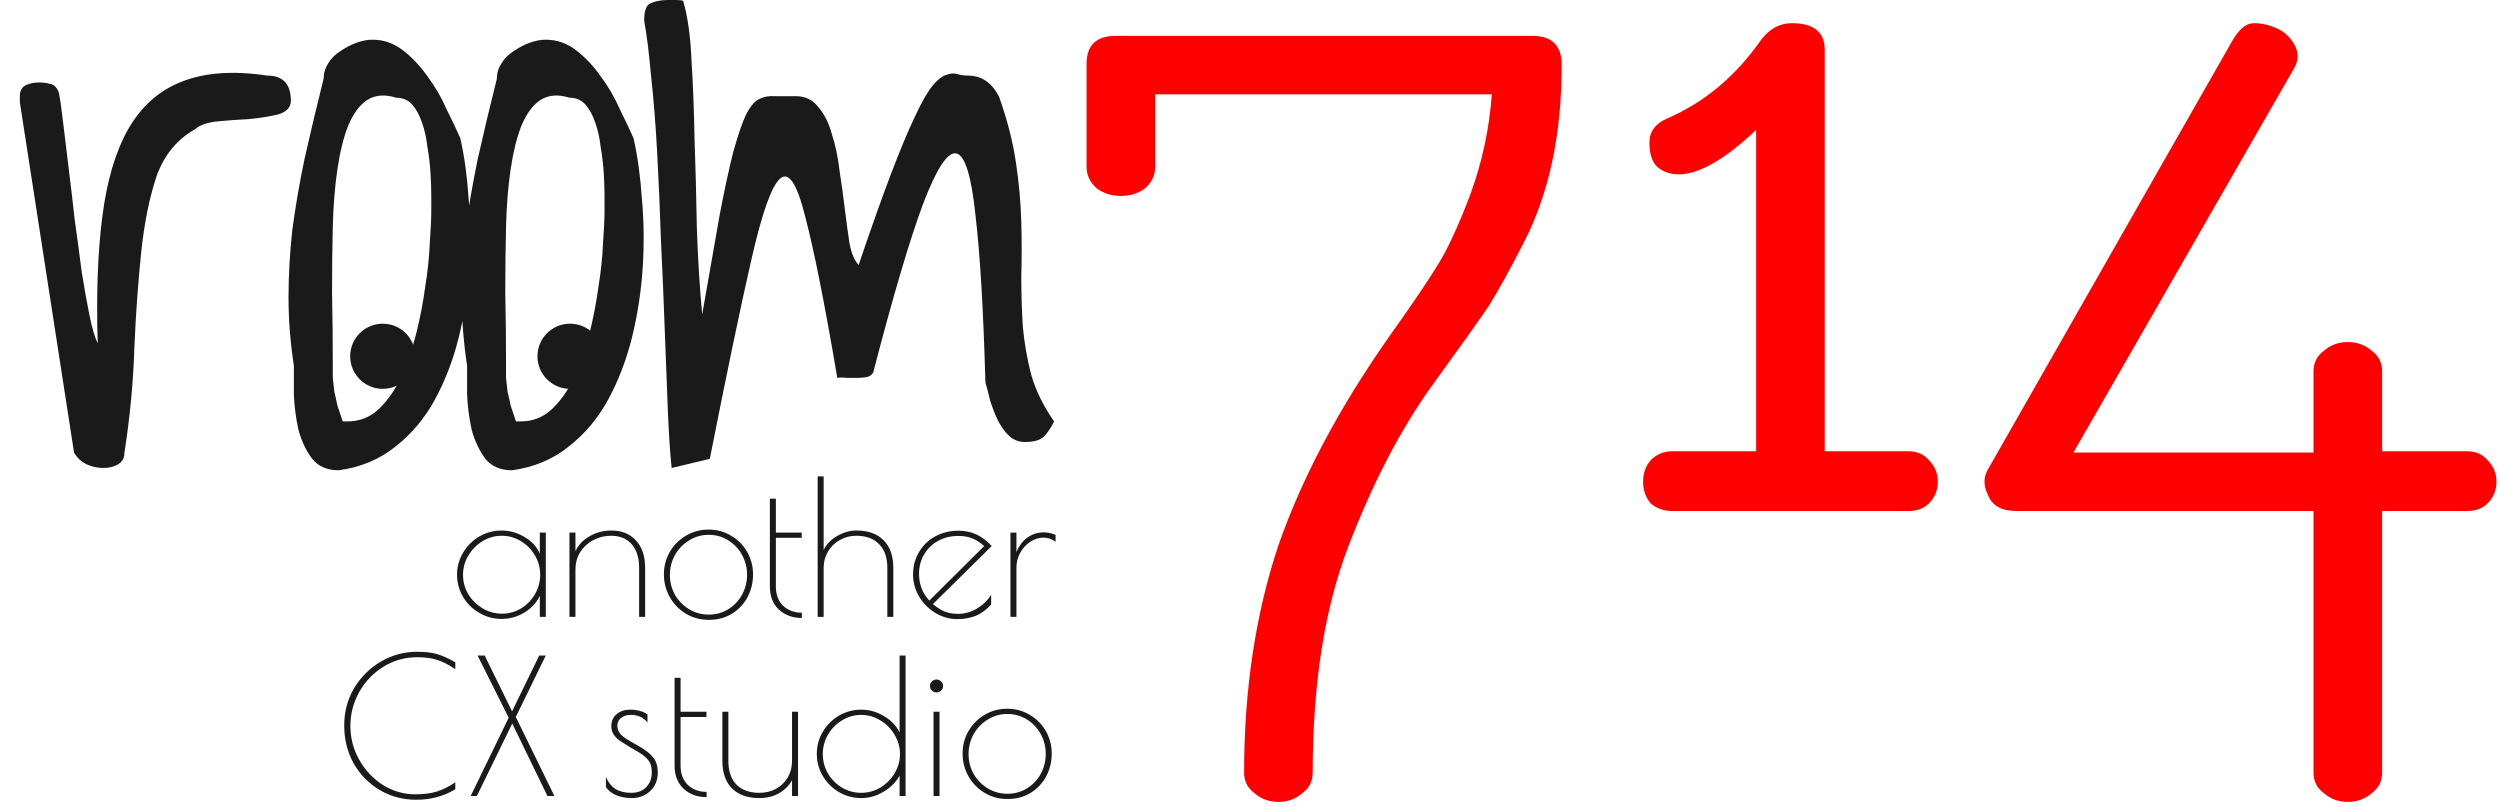
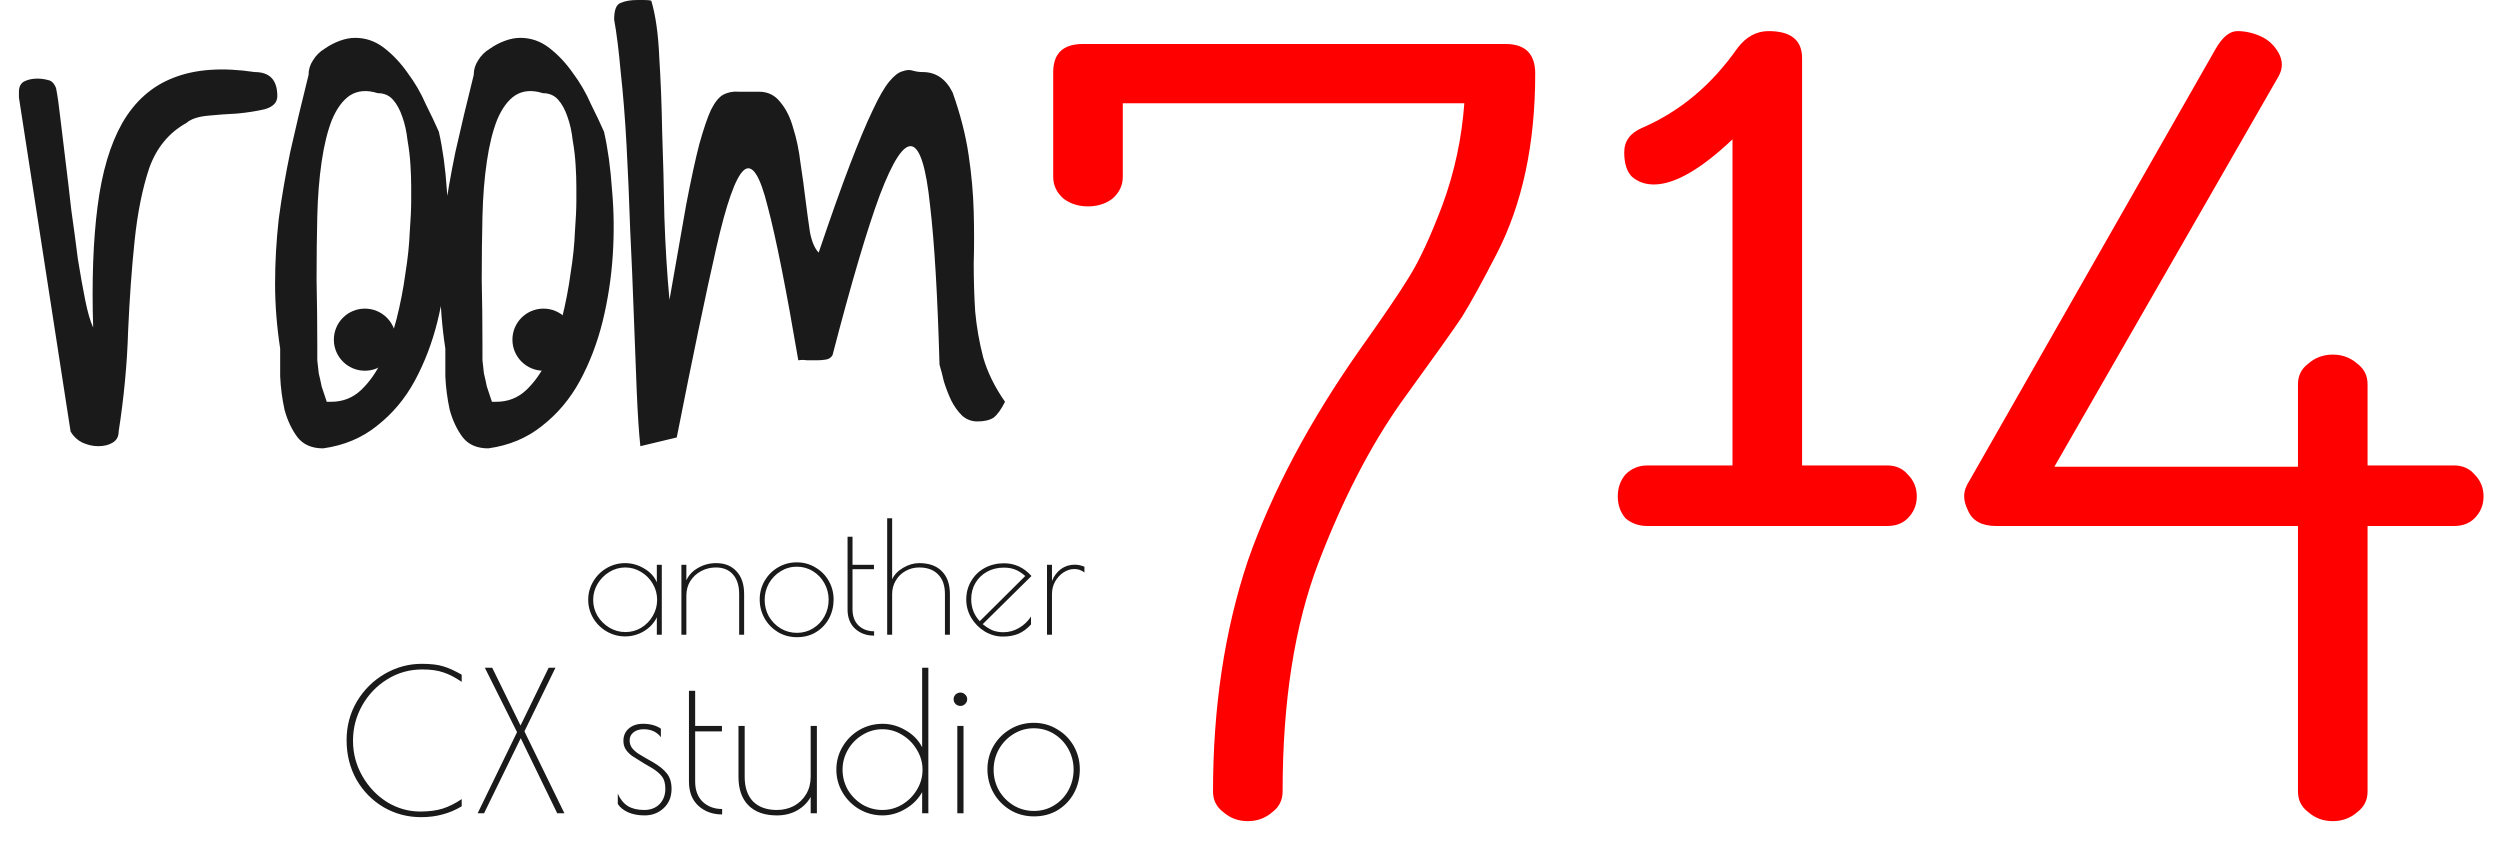
- <svg xmlns="http://www.w3.org/2000/svg" width="307" height="99" viewBox="0 0 307 99" fill="none">
+ <svg xmlns="http://www.w3.org/2000/svg" width="322" height="110" viewBox="0 0 322 110" fill="none">
  <path d="M2.438 12.562V11.812C2.438 11.188 2.656 10.75 3.094 10.5C3.594 10.25 4.156 10.125 4.781 10.125C5.281 10.125 5.75 10.188 6.188 10.312C6.625 10.375 6.969 10.719 7.219 11.344C7.406 12.281 7.594 13.594 7.781 15.281C7.969 16.906 8.188 18.719 8.438 20.719C8.688 22.719 8.938 24.844 9.188 27.094C9.5 29.281 9.781 31.375 10.031 33.375C10.344 35.312 10.656 37.062 10.969 38.625C11.281 40.188 11.625 41.375 12 42.188C11.812 36.188 12 31 12.562 26.625C13.125 22.188 14.188 18.594 15.75 15.844C17.375 13.031 19.562 11.094 22.312 10.031C25.125 8.906 28.625 8.656 32.812 9.281C34.75 9.281 35.719 10.312 35.719 12.375C35.719 13.188 35.188 13.75 34.125 14.062C33.062 14.312 31.875 14.5 30.562 14.625C29.25 14.688 27.969 14.781 26.719 14.906C25.469 15.031 24.562 15.344 24 15.844C21.75 17.094 20.156 19.031 19.219 21.656C18.344 24.281 17.719 27.375 17.344 30.938C16.969 34.5 16.688 38.406 16.5 42.656C16.375 46.844 15.969 51.156 15.281 55.594C15.281 56.219 15.031 56.688 14.531 57C14.031 57.312 13.406 57.469 12.656 57.469C11.969 57.469 11.281 57.312 10.594 57C9.969 56.688 9.469 56.219 9.094 55.594L2.438 12.562ZM36.086 44.906C35.649 42.031 35.43 39.25 35.43 36.562C35.43 33.812 35.586 31.031 35.899 28.219C36.274 25.406 36.774 22.5 37.399 19.5C38.086 16.438 38.867 13.156 39.742 9.656C39.742 8.969 39.93 8.344 40.305 7.781C40.68 7.156 41.18 6.656 41.805 6.281C42.43 5.844 43.086 5.5 43.774 5.25C44.461 5 45.117 4.875 45.742 4.875C47.117 4.875 48.367 5.312 49.492 6.188C50.617 7.062 51.617 8.125 52.492 9.375C53.43 10.625 54.211 11.969 54.836 13.406C55.524 14.781 56.086 15.969 56.524 16.969C57.024 19.156 57.367 21.656 57.555 24.469C57.805 27.219 57.836 30.031 57.649 32.906C57.461 35.781 57.024 38.625 56.336 41.438C55.649 44.188 54.68 46.719 53.43 49.031C52.18 51.344 50.555 53.281 48.555 54.844C46.617 56.406 44.305 57.375 41.617 57.75C40.18 57.75 39.086 57.281 38.336 56.344C37.586 55.344 37.024 54.156 36.649 52.781C36.336 51.344 36.149 49.906 36.086 48.469C36.086 47.031 36.086 45.844 36.086 44.906ZM40.867 44.625C40.867 45.25 40.867 45.844 40.867 46.406C40.93 46.969 40.992 47.531 41.055 48.094C41.18 48.594 41.305 49.156 41.43 49.781C41.617 50.344 41.836 51 42.086 51.75H42.649C44.149 51.75 45.43 51.25 46.492 50.25C47.555 49.25 48.461 47.969 49.211 46.406C49.961 44.781 50.586 43 51.086 41.062C51.586 39.062 51.961 37.125 52.211 35.25C52.524 33.312 52.711 31.531 52.774 29.906C52.899 28.219 52.961 26.875 52.961 25.875V24C52.961 23.188 52.93 22.281 52.867 21.281C52.805 20.219 52.68 19.156 52.492 18.094C52.367 16.969 52.149 15.969 51.836 15.094C51.524 14.156 51.117 13.406 50.617 12.844C50.117 12.281 49.461 12 48.649 12C47.274 11.562 46.086 11.656 45.086 12.281C44.149 12.906 43.367 13.969 42.742 15.469C42.18 16.906 41.742 18.688 41.43 20.812C41.117 22.938 40.93 25.281 40.867 27.844C40.805 30.406 40.774 33.125 40.774 36C40.836 38.875 40.867 41.75 40.867 44.625ZM57.36 44.906C56.922 42.031 56.704 39.25 56.704 36.562C56.704 33.812 56.86 31.031 57.172 28.219C57.547 25.406 58.047 22.5 58.672 19.5C59.36 16.438 60.141 13.156 61.016 9.656C61.016 8.969 61.204 8.344 61.579 7.781C61.954 7.156 62.454 6.656 63.079 6.281C63.704 5.844 64.36 5.5 65.047 5.25C65.735 5 66.391 4.875 67.016 4.875C68.391 4.875 69.641 5.312 70.766 6.188C71.891 7.062 72.891 8.125 73.766 9.375C74.704 10.625 75.485 11.969 76.11 13.406C76.797 14.781 77.36 15.969 77.797 16.969C78.297 19.156 78.641 21.656 78.829 24.469C79.079 27.219 79.11 30.031 78.922 32.906C78.735 35.781 78.297 38.625 77.61 41.438C76.922 44.188 75.954 46.719 74.704 49.031C73.454 51.344 71.829 53.281 69.829 54.844C67.891 56.406 65.579 57.375 62.891 57.75C61.454 57.75 60.36 57.281 59.61 56.344C58.86 55.344 58.297 54.156 57.922 52.781C57.61 51.344 57.422 49.906 57.36 48.469C57.36 47.031 57.36 45.844 57.36 44.906ZM62.141 44.625C62.141 45.25 62.141 45.844 62.141 46.406C62.204 46.969 62.266 47.531 62.329 48.094C62.454 48.594 62.579 49.156 62.704 49.781C62.891 50.344 63.11 51 63.36 51.75H63.922C65.422 51.75 66.704 51.25 67.766 50.25C68.829 49.25 69.735 47.969 70.485 46.406C71.235 44.781 71.86 43 72.36 41.062C72.86 39.062 73.235 37.125 73.485 35.25C73.797 33.312 73.985 31.531 74.047 29.906C74.172 28.219 74.235 26.875 74.235 25.875V24C74.235 23.188 74.204 22.281 74.141 21.281C74.079 20.219 73.954 19.156 73.766 18.094C73.641 16.969 73.422 15.969 73.11 15.094C72.797 14.156 72.391 13.406 71.891 12.844C71.391 12.281 70.735 12 69.922 12C68.547 11.562 67.36 11.656 66.36 12.281C65.422 12.906 64.641 13.969 64.016 15.469C63.454 16.906 63.016 18.688 62.704 20.812C62.391 22.938 62.204 25.281 62.141 27.844C62.079 30.406 62.047 33.125 62.047 36C62.11 38.875 62.141 41.75 62.141 44.625ZM82.478 57.469C82.29 55.719 82.134 53.344 82.009 50.344C81.884 47.344 81.759 44.094 81.634 40.594C81.509 37.031 81.353 33.344 81.165 29.531C81.04 25.719 80.884 22.094 80.696 18.656C80.509 15.219 80.259 12.094 79.946 9.281C79.696 6.469 79.415 4.219 79.103 2.531C79.103 1.281 79.384 0.562 79.946 0.375C80.509 0.125 81.228 0 82.103 0C82.228 0 82.509 0 82.946 0C83.384 0 83.696 0.031 83.884 0.094C84.446 1.969 84.79 4.406 84.915 7.406C85.103 10.344 85.228 13.562 85.29 17.062C85.415 20.562 85.509 24.188 85.571 27.938C85.696 31.688 85.915 35.25 86.228 38.625C87.103 33.688 87.821 29.594 88.384 26.344C89.009 23.094 89.571 20.5 90.071 18.562C90.634 16.562 91.134 15.094 91.571 14.156C92.071 13.156 92.603 12.5 93.165 12.188C93.79 11.875 94.446 11.75 95.134 11.812C95.884 11.812 96.759 11.812 97.759 11.812C98.884 11.812 99.79 12.25 100.478 13.125C101.228 14 101.79 15.125 102.165 16.5C102.603 17.875 102.915 19.375 103.103 21C103.353 22.625 103.571 24.219 103.759 25.781C103.946 27.281 104.134 28.656 104.321 29.906C104.571 31.156 104.946 32.031 105.446 32.531C107.009 27.906 108.353 24.125 109.478 21.188C110.603 18.25 111.571 15.938 112.384 14.25C113.196 12.5 113.915 11.25 114.54 10.5C115.165 9.75 115.728 9.312 116.228 9.188C116.728 9 117.165 8.969 117.54 9.094C117.978 9.219 118.415 9.281 118.853 9.281C120.54 9.281 121.821 10.156 122.696 11.906C123.696 14.719 124.384 17.406 124.759 19.969C125.134 22.469 125.353 24.906 125.415 27.281C125.478 29.594 125.478 31.812 125.415 33.938C125.415 36.062 125.478 38.125 125.603 40.125C125.79 42.125 126.134 44.094 126.634 46.031C127.196 47.969 128.134 49.875 129.446 51.75C128.946 52.75 128.446 53.438 127.946 53.812C127.446 54.125 126.759 54.281 125.884 54.281C125.134 54.281 124.478 54.031 123.915 53.531C123.353 52.969 122.884 52.312 122.509 51.562C122.134 50.75 121.821 49.938 121.571 49.125C121.384 48.312 121.196 47.594 121.009 46.969C120.759 38.031 120.353 31.188 119.79 26.438C119.29 21.625 118.509 19.094 117.446 18.844C116.384 18.594 115.009 20.688 113.321 25.125C111.696 29.5 109.665 36.375 107.228 45.75C107.04 46.062 106.759 46.25 106.384 46.312C106.009 46.375 105.603 46.406 105.165 46.406C104.79 46.406 104.384 46.406 103.946 46.406C103.571 46.344 103.196 46.344 102.821 46.406C101.259 37.219 99.946 30.625 98.884 26.625C97.884 22.562 96.853 21 95.79 21.938C94.728 22.875 93.54 26.25 92.228 32.062C90.915 37.812 89.228 45.906 87.165 56.344L82.478 57.469Z" fill="#1A1A1A" />
-   <path d="M61.597 76.003C60.616 76.003 59.704 75.758 58.861 75.267C58.017 74.776 57.35 74.117 56.859 73.289C56.369 72.446 56.123 71.541 56.123 70.575C56.123 69.609 56.369 68.712 56.859 67.884C57.35 67.041 58.017 66.374 58.861 65.883C59.704 65.392 60.616 65.147 61.597 65.147C62.594 65.147 63.537 65.415 64.427 65.952C65.316 66.473 65.937 67.156 66.29 67.999V65.4H67.025V75.75H66.29V73.174C65.876 74.033 65.231 74.723 64.358 75.244C63.499 75.75 62.579 76.003 61.597 76.003ZM61.644 75.359C62.487 75.359 63.269 75.144 63.989 74.715C64.71 74.27 65.278 73.688 65.692 72.967C66.121 72.231 66.335 71.434 66.335 70.575C66.335 69.732 66.121 68.942 65.692 68.206C65.262 67.47 64.687 66.887 63.967 66.458C63.246 66.013 62.464 65.791 61.62 65.791C60.777 65.791 59.987 66.013 59.252 66.458C58.531 66.903 57.948 67.493 57.504 68.229C57.074 68.965 56.859 69.755 56.859 70.598C56.859 71.441 57.074 72.231 57.504 72.967C57.948 73.688 58.538 74.27 59.275 74.715C60.011 75.144 60.8 75.359 61.644 75.359ZM69.928 65.4H70.665V67.7C71.002 66.933 71.577 66.32 72.389 65.86C73.202 65.385 74.099 65.147 75.081 65.147C76.353 65.147 77.358 65.553 78.094 66.366C78.845 67.163 79.221 68.283 79.221 69.724V75.75H78.484V69.724C78.484 68.482 78.178 67.516 77.564 66.826C76.966 66.136 76.123 65.791 75.034 65.791C74.237 65.791 73.501 65.975 72.826 66.343C72.167 66.696 71.638 67.186 71.24 67.815C70.856 68.444 70.665 69.157 70.665 69.954V75.75H69.928V65.4ZM87.047 76.118C86.004 76.118 85.061 75.865 84.218 75.359C83.374 74.838 82.715 74.155 82.24 73.312C81.764 72.453 81.527 71.526 81.527 70.529C81.527 69.548 81.764 68.635 82.24 67.792C82.73 66.949 83.39 66.282 84.218 65.791C85.061 65.285 85.996 65.032 87.024 65.032C88.036 65.032 88.956 65.285 89.784 65.791C90.627 66.282 91.286 66.949 91.762 67.792C92.237 68.635 92.475 69.548 92.475 70.529C92.475 71.556 92.245 72.499 91.785 73.358C91.325 74.201 90.681 74.876 89.853 75.382C89.04 75.873 88.105 76.118 87.047 76.118ZM87.047 75.474C87.921 75.474 88.718 75.252 89.439 74.807C90.159 74.362 90.719 73.772 91.118 73.036C91.532 72.285 91.739 71.464 91.739 70.575C91.739 69.701 91.532 68.888 91.118 68.137C90.704 67.386 90.136 66.788 89.416 66.343C88.695 65.898 87.898 65.676 87.024 65.676C86.15 65.676 85.345 65.906 84.609 66.366C83.888 66.811 83.313 67.409 82.884 68.16C82.47 68.911 82.263 69.724 82.263 70.598C82.263 71.472 82.47 72.285 82.884 73.036C83.313 73.772 83.888 74.362 84.609 74.807C85.345 75.252 86.157 75.474 87.047 75.474ZM98.473 75.888C97.339 75.888 96.396 75.543 95.644 74.853C94.908 74.163 94.54 73.212 94.54 72.001V61.237H95.276V65.4H98.45V66.044H95.276V72.001C95.276 73.013 95.575 73.81 96.173 74.393C96.787 74.96 97.553 75.244 98.473 75.244V75.888ZM100.408 58.5H101.144V67.539C101.466 66.849 102.01 66.282 102.777 65.837C103.559 65.377 104.349 65.147 105.146 65.147C106.603 65.147 107.722 65.546 108.504 66.343C109.301 67.14 109.7 68.267 109.7 69.724V75.75H108.964V69.724C108.964 68.467 108.627 67.501 107.952 66.826C107.293 66.136 106.357 65.791 105.146 65.791C104.41 65.791 103.735 65.967 103.122 66.32C102.509 66.657 102.026 67.133 101.673 67.746C101.32 68.344 101.144 69.003 101.144 69.724V75.75H100.408V58.5ZM117.641 75.382C118.439 75.382 119.198 75.175 119.918 74.761C120.639 74.347 121.237 73.78 121.712 73.059V74.232C121.145 74.861 120.524 75.321 119.849 75.612C119.175 75.888 118.408 76.026 117.549 76.026C116.599 76.026 115.702 75.773 114.858 75.267C114.03 74.761 113.363 74.086 112.857 73.243C112.367 72.4 112.121 71.503 112.121 70.552C112.121 69.525 112.367 68.605 112.857 67.792C113.348 66.964 114.015 66.32 114.858 65.86C115.717 65.4 116.668 65.17 117.71 65.17C119.305 65.17 120.662 65.799 121.781 67.056L114.559 74.186C115.065 74.6 115.556 74.907 116.031 75.106C116.507 75.29 117.043 75.382 117.641 75.382ZM112.857 70.483C112.857 71.756 113.279 72.844 114.122 73.749L120.861 67.056C120.355 66.611 119.865 66.297 119.389 66.113C118.914 65.914 118.347 65.814 117.687 65.814C116.752 65.814 115.916 66.021 115.18 66.435C114.46 66.834 113.892 67.386 113.478 68.091C113.064 68.796 112.857 69.594 112.857 70.483ZM124.082 65.4H124.818V67.792C125.124 67.041 125.569 66.45 126.152 66.021C126.75 65.592 127.424 65.377 128.176 65.377C128.651 65.377 129.134 65.477 129.625 65.676V66.527C129.18 66.19 128.682 66.021 128.13 66.021C127.578 66.021 127.041 66.19 126.52 66.527C126.014 66.864 125.6 67.317 125.278 67.884C124.971 68.451 124.818 69.057 124.818 69.701V75.75H124.082V65.4ZM51.102 98.21C49.492 98.21 48.013 97.819 46.663 97.037C45.314 96.24 44.241 95.151 43.444 93.771C42.661 92.376 42.27 90.812 42.27 89.079C42.27 87.408 42.677 85.882 43.489 84.502C44.318 83.122 45.414 82.033 46.779 81.236C48.158 80.439 49.623 80.04 51.172 80.04C52.245 80.04 53.096 80.14 53.724 80.339C54.353 80.523 55.081 80.853 55.91 81.328V82.179C55.127 81.642 54.399 81.267 53.724 81.052C53.065 80.822 52.237 80.707 51.24 80.707C49.722 80.707 48.335 81.098 47.078 81.88C45.836 82.647 44.846 83.682 44.111 84.985C43.39 86.273 43.029 87.661 43.029 89.148C43.029 90.651 43.398 92.046 44.133 93.334C44.87 94.622 45.843 95.649 47.054 96.416C48.281 97.167 49.6 97.543 51.011 97.543C52.023 97.543 52.904 97.428 53.656 97.198C54.407 96.953 55.158 96.577 55.91 96.071V96.922C55.173 97.367 54.414 97.689 53.633 97.888C52.866 98.103 52.023 98.21 51.102 98.21ZM67.228 97.75L62.904 88.849L58.557 97.75H57.798L62.467 88.136L58.649 80.5H59.523L62.881 87.354L66.216 80.5H67.021L63.341 88.044L68.079 97.75H67.228ZM77.579 98.003C76.843 98.003 76.191 97.88 75.624 97.635C75.057 97.374 74.65 97.045 74.405 96.646V95.427C74.696 96.086 75.095 96.577 75.601 96.899C76.107 97.206 76.751 97.359 77.533 97.359C78.284 97.359 78.89 97.129 79.35 96.669C79.81 96.194 80.04 95.588 80.04 94.852C80.04 94.223 79.91 93.74 79.649 93.403C79.388 93.05 78.967 92.698 78.384 92.345L77.51 91.839C76.881 91.456 76.406 91.157 76.084 90.942C75.777 90.712 75.532 90.459 75.348 90.183C75.164 89.892 75.072 89.554 75.072 89.171C75.072 88.558 75.287 88.067 75.716 87.699C76.145 87.331 76.705 87.147 77.395 87.147C78.238 87.147 78.944 87.339 79.511 87.722V88.734C79.036 88.105 78.353 87.791 77.464 87.791C76.973 87.791 76.575 87.914 76.268 88.159C75.961 88.404 75.808 88.719 75.808 89.102C75.808 89.439 75.9 89.738 76.084 89.999C76.268 90.244 76.521 90.474 76.843 90.689C77.18 90.904 77.732 91.226 78.499 91.655C79.281 92.1 79.856 92.56 80.224 93.035C80.592 93.495 80.776 94.101 80.776 94.852C80.776 95.803 80.462 96.569 79.833 97.152C79.22 97.719 78.468 98.003 77.579 98.003ZM86.771 97.888C85.636 97.888 84.694 97.543 83.942 96.853C83.206 96.163 82.838 95.212 82.838 94.001V83.237H83.574V87.4H86.748V88.044H83.574V94.001C83.574 95.013 83.873 95.81 84.471 96.393C85.085 96.96 85.851 97.244 86.771 97.244V97.888ZM93.26 98.003C91.803 98.003 90.676 97.604 89.879 96.807C89.097 96.01 88.706 94.883 88.706 93.426V87.4H89.442V93.426C89.442 94.683 89.772 95.657 90.431 96.347C91.106 97.022 92.049 97.359 93.26 97.359C93.996 97.359 94.671 97.198 95.284 96.876C95.897 96.539 96.38 96.071 96.733 95.473C97.085 94.875 97.262 94.193 97.262 93.426V87.4H97.998V97.75H97.262V95.818C96.909 96.462 96.38 96.991 95.675 97.405C94.969 97.804 94.165 98.003 93.26 98.003ZM105.778 98.003C104.781 98.003 103.861 97.758 103.018 97.267C102.19 96.776 101.531 96.117 101.04 95.289C100.549 94.461 100.304 93.556 100.304 92.575C100.304 91.594 100.549 90.689 101.04 89.861C101.531 89.033 102.19 88.374 103.018 87.883C103.861 87.392 104.781 87.147 105.778 87.147C106.744 87.147 107.664 87.408 108.538 87.929C109.412 88.435 110.056 89.102 110.47 89.93V80.5H111.206V97.75H110.47V95.243C110.01 96.071 109.343 96.738 108.469 97.244C107.61 97.75 106.713 98.003 105.778 98.003ZM105.755 97.359C106.598 97.359 107.38 97.144 108.101 96.715C108.837 96.27 109.42 95.688 109.849 94.967C110.294 94.231 110.516 93.441 110.516 92.598C110.516 91.755 110.294 90.965 109.849 90.229C109.42 89.493 108.837 88.903 108.101 88.458C107.38 88.013 106.598 87.791 105.755 87.791C104.912 87.791 104.13 88.013 103.409 88.458C102.688 88.887 102.113 89.47 101.684 90.206C101.255 90.942 101.04 91.732 101.04 92.575C101.04 93.434 101.247 94.231 101.661 94.967C102.09 95.688 102.665 96.27 103.386 96.715C104.122 97.144 104.912 97.359 105.755 97.359ZM115.006 85.031C114.791 85.031 114.6 84.954 114.431 84.801C114.278 84.648 114.201 84.456 114.201 84.226C114.201 84.011 114.278 83.827 114.431 83.674C114.6 83.521 114.791 83.444 115.006 83.444C115.221 83.444 115.405 83.521 115.558 83.674C115.727 83.827 115.811 84.011 115.811 84.226C115.811 84.456 115.727 84.648 115.558 84.801C115.405 84.954 115.221 85.031 115.006 85.031ZM114.638 87.4H115.374V97.75H114.638V87.4ZM123.725 98.118C122.683 98.118 121.74 97.865 120.896 97.359C120.053 96.838 119.394 96.155 118.918 95.312C118.443 94.453 118.205 93.526 118.205 92.529C118.205 91.548 118.443 90.635 118.918 89.792C119.409 88.949 120.068 88.282 120.896 87.791C121.74 87.285 122.675 87.032 123.702 87.032C124.714 87.032 125.634 87.285 126.462 87.791C127.306 88.282 127.965 88.949 128.44 89.792C128.916 90.635 129.153 91.548 129.153 92.529C129.153 93.556 128.923 94.499 128.463 95.358C128.003 96.201 127.359 96.876 126.531 97.382C125.719 97.873 124.783 98.118 123.725 98.118ZM123.725 97.474C124.599 97.474 125.397 97.252 126.117 96.807C126.838 96.362 127.398 95.772 127.796 95.036C128.21 94.285 128.417 93.464 128.417 92.575C128.417 91.701 128.21 90.888 127.796 90.137C127.382 89.386 126.815 88.788 126.094 88.343C125.374 87.898 124.576 87.676 123.702 87.676C122.828 87.676 122.023 87.906 121.287 88.366C120.567 88.811 119.992 89.409 119.562 90.16C119.148 90.911 118.941 91.724 118.941 92.598C118.941 93.472 119.148 94.285 119.562 95.036C119.992 95.772 120.567 96.362 121.287 96.807C122.023 97.252 122.836 97.474 123.725 97.474Z" fill="#1A1A1A" />
+   <path d="M80.519 81.97C79.666 81.97 78.873 81.757 78.139 81.33C77.406 80.903 76.826 80.33 76.4 79.61C75.973 78.877 75.76 78.09 75.76 77.25C75.76 76.41 75.973 75.63 76.4 74.91C76.826 74.177 77.406 73.597 78.139 73.17C78.873 72.743 79.666 72.53 80.519 72.53C81.386 72.53 82.206 72.763 82.98 73.23C83.753 73.683 84.293 74.277 84.6 75.01V72.75H85.24V81.75H84.6V79.51C84.24 80.257 83.68 80.857 82.919 81.31C82.173 81.75 81.373 81.97 80.519 81.97ZM80.559 81.41C81.293 81.41 81.973 81.223 82.6 80.85C83.226 80.463 83.719 79.957 84.079 79.33C84.453 78.69 84.639 77.997 84.639 77.25C84.639 76.517 84.453 75.83 84.079 75.19C83.706 74.55 83.206 74.043 82.579 73.67C81.953 73.283 81.273 73.09 80.54 73.09C79.806 73.09 79.12 73.283 78.48 73.67C77.853 74.057 77.346 74.57 76.96 75.21C76.586 75.85 76.4 76.537 76.4 77.27C76.4 78.003 76.586 78.69 76.96 79.33C77.346 79.957 77.859 80.463 78.499 80.85C79.139 81.223 79.826 81.41 80.559 81.41ZM87.764 72.75H88.404V74.75C88.697 74.083 89.197 73.55 89.904 73.15C90.611 72.737 91.391 72.53 92.244 72.53C93.351 72.53 94.224 72.883 94.864 73.59C95.517 74.283 95.844 75.257 95.844 76.51V81.75H95.204V76.51C95.204 75.43 94.937 74.59 94.404 73.99C93.884 73.39 93.151 73.09 92.204 73.09C91.511 73.09 90.871 73.25 90.284 73.57C89.711 73.877 89.251 74.303 88.904 74.85C88.571 75.397 88.404 76.017 88.404 76.71V81.75H87.764V72.75ZM102.649 82.07C101.743 82.07 100.923 81.85 100.189 81.41C99.456 80.957 98.883 80.363 98.469 79.63C98.056 78.883 97.849 78.077 97.849 77.21C97.849 76.357 98.056 75.563 98.469 74.83C98.896 74.097 99.469 73.517 100.189 73.09C100.923 72.65 101.736 72.43 102.629 72.43C103.509 72.43 104.309 72.65 105.029 73.09C105.763 73.517 106.336 74.097 106.749 74.83C107.163 75.563 107.369 76.357 107.369 77.21C107.369 78.103 107.169 78.923 106.769 79.67C106.369 80.403 105.809 80.99 105.089 81.43C104.383 81.857 103.569 82.07 102.649 82.07ZM102.649 81.51C103.409 81.51 104.103 81.317 104.729 80.93C105.356 80.543 105.843 80.03 106.189 79.39C106.549 78.737 106.729 78.023 106.729 77.25C106.729 76.49 106.549 75.783 106.189 75.13C105.829 74.477 105.336 73.957 104.709 73.57C104.083 73.183 103.389 72.99 102.629 72.99C101.869 72.99 101.169 73.19 100.529 73.59C99.903 73.977 99.403 74.497 99.029 75.15C98.669 75.803 98.489 76.51 98.489 77.27C98.489 78.03 98.669 78.737 99.029 79.39C99.403 80.03 99.903 80.543 100.529 80.93C101.169 81.317 101.876 81.51 102.649 81.51ZM112.585 81.87C111.599 81.87 110.779 81.57 110.125 80.97C109.485 80.37 109.165 79.543 109.165 78.49V69.13H109.805V72.75H112.565V73.31H109.805V78.49C109.805 79.37 110.065 80.063 110.585 80.57C111.119 81.063 111.785 81.31 112.585 81.31V81.87ZM114.268 66.75H114.908V74.61C115.188 74.01 115.661 73.517 116.328 73.13C117.008 72.73 117.694 72.53 118.388 72.53C119.654 72.53 120.628 72.877 121.308 73.57C122.001 74.263 122.348 75.243 122.348 76.51V81.75H121.708V76.51C121.708 75.417 121.414 74.577 120.828 73.99C120.254 73.39 119.441 73.09 118.388 73.09C117.748 73.09 117.161 73.243 116.628 73.55C116.094 73.843 115.674 74.257 115.368 74.79C115.061 75.31 114.908 75.883 114.908 76.51V81.75H114.268V66.75ZM129.253 81.43C129.947 81.43 130.607 81.25 131.233 80.89C131.86 80.53 132.38 80.037 132.793 79.41V80.43C132.3 80.977 131.76 81.377 131.173 81.63C130.587 81.87 129.92 81.99 129.173 81.99C128.347 81.99 127.567 81.77 126.833 81.33C126.113 80.89 125.533 80.303 125.093 79.57C124.667 78.837 124.453 78.057 124.453 77.23C124.453 76.337 124.667 75.537 125.093 74.83C125.52 74.11 126.1 73.55 126.833 73.15C127.58 72.75 128.407 72.55 129.313 72.55C130.7 72.55 131.88 73.097 132.853 74.19L126.573 80.39C127.013 80.75 127.44 81.017 127.853 81.19C128.267 81.35 128.733 81.43 129.253 81.43ZM125.093 77.17C125.093 78.277 125.46 79.223 126.193 80.01L132.053 74.19C131.613 73.803 131.187 73.53 130.773 73.37C130.36 73.197 129.867 73.11 129.293 73.11C128.48 73.11 127.753 73.29 127.113 73.65C126.487 73.997 125.993 74.477 125.633 75.09C125.273 75.703 125.093 76.397 125.093 77.17ZM134.854 72.75H135.494V74.83C135.76 74.177 136.147 73.663 136.654 73.29C137.174 72.917 137.76 72.73 138.414 72.73C138.827 72.73 139.247 72.817 139.674 72.99V73.73C139.287 73.437 138.854 73.29 138.374 73.29C137.894 73.29 137.427 73.437 136.974 73.73C136.534 74.023 136.174 74.417 135.894 74.91C135.627 75.403 135.494 75.93 135.494 76.49V81.75H134.854V72.75ZM54.242 105.25C52.492 105.25 50.883 104.825 49.417 103.975C47.95 103.108 46.783 101.925 45.917 100.425C45.067 98.908 44.642 97.208 44.642 95.325C44.642 93.508 45.084 91.85 45.967 90.35C46.867 88.85 48.059 87.667 49.542 86.8C51.042 85.933 52.633 85.5 54.317 85.5C55.483 85.5 56.408 85.608 57.092 85.825C57.775 86.025 58.567 86.383 59.467 86.9V87.825C58.617 87.242 57.825 86.833 57.092 86.6C56.375 86.35 55.475 86.225 54.392 86.225C52.742 86.225 51.233 86.65 49.867 87.5C48.517 88.333 47.442 89.458 46.642 90.875C45.858 92.275 45.467 93.783 45.467 95.4C45.467 97.033 45.867 98.55 46.667 99.95C47.467 101.35 48.525 102.467 49.842 103.3C51.175 104.117 52.608 104.525 54.142 104.525C55.242 104.525 56.2 104.4 57.017 104.15C57.834 103.883 58.65 103.475 59.467 102.925V103.85C58.667 104.333 57.842 104.683 56.992 104.9C56.158 105.133 55.242 105.25 54.242 105.25ZM71.77 104.75L67.07 95.075L62.345 104.75H61.52L66.595 94.3L62.445 86H63.395L67.045 93.45L70.67 86H71.545L67.545 94.2L72.695 104.75H71.77ZM83.021 105.025C82.221 105.025 81.512 104.892 80.896 104.625C80.279 104.342 79.837 103.983 79.571 103.55V102.225C79.887 102.942 80.321 103.475 80.871 103.825C81.421 104.158 82.121 104.325 82.971 104.325C83.787 104.325 84.446 104.075 84.946 103.575C85.446 103.058 85.696 102.4 85.696 101.6C85.696 100.917 85.554 100.392 85.271 100.025C84.987 99.642 84.529 99.258 83.896 98.875L82.946 98.325C82.262 97.908 81.746 97.583 81.396 97.35C81.062 97.1 80.796 96.825 80.596 96.525C80.396 96.208 80.296 95.842 80.296 95.425C80.296 94.758 80.529 94.225 80.996 93.825C81.462 93.425 82.071 93.225 82.821 93.225C83.737 93.225 84.504 93.433 85.121 93.85V94.95C84.604 94.267 83.862 93.925 82.896 93.925C82.362 93.925 81.929 94.058 81.596 94.325C81.262 94.592 81.096 94.933 81.096 95.35C81.096 95.717 81.196 96.042 81.396 96.325C81.596 96.592 81.871 96.842 82.221 97.075C82.587 97.308 83.187 97.658 84.021 98.125C84.871 98.608 85.496 99.108 85.896 99.625C86.296 100.125 86.496 100.783 86.496 101.6C86.496 102.633 86.154 103.467 85.471 104.1C84.804 104.717 83.987 105.025 83.021 105.025ZM93.012 104.9C91.779 104.9 90.754 104.525 89.937 103.775C89.137 103.025 88.737 101.992 88.737 100.675V88.975H89.537V93.5H92.987V94.2H89.537V100.675C89.537 101.775 89.862 102.642 90.512 103.275C91.179 103.892 92.012 104.2 93.012 104.2V104.9ZM100.065 105.025C98.482 105.025 97.257 104.592 96.39 103.725C95.54 102.858 95.115 101.633 95.115 100.05V93.5H95.915V100.05C95.915 101.417 96.273 102.475 96.99 103.225C97.723 103.958 98.748 104.325 100.065 104.325C100.865 104.325 101.598 104.15 102.265 103.8C102.932 103.433 103.457 102.925 103.84 102.275C104.223 101.625 104.415 100.883 104.415 100.05V93.5H105.215V104.75H104.415V102.65C104.032 103.35 103.457 103.925 102.69 104.375C101.923 104.808 101.048 105.025 100.065 105.025ZM113.672 105.025C112.589 105.025 111.589 104.758 110.672 104.225C109.772 103.692 109.055 102.975 108.522 102.075C107.989 101.175 107.722 100.192 107.722 99.125C107.722 98.058 107.989 97.075 108.522 96.175C109.055 95.275 109.772 94.558 110.672 94.025C111.589 93.492 112.589 93.225 113.672 93.225C114.722 93.225 115.722 93.508 116.672 94.075C117.622 94.625 118.322 95.35 118.772 96.25V86H119.572V104.75H118.772V102.025C118.272 102.925 117.547 103.65 116.597 104.2C115.664 104.75 114.689 105.025 113.672 105.025ZM113.647 104.325C114.564 104.325 115.414 104.092 116.197 103.625C116.997 103.142 117.63 102.508 118.097 101.725C118.58 100.925 118.822 100.067 118.822 99.15C118.822 98.233 118.58 97.375 118.097 96.575C117.63 95.775 116.997 95.133 116.197 94.65C115.414 94.167 114.564 93.925 113.647 93.925C112.73 93.925 111.88 94.167 111.097 94.65C110.314 95.117 109.689 95.75 109.222 96.55C108.755 97.35 108.522 98.208 108.522 99.125C108.522 100.058 108.747 100.925 109.197 101.725C109.664 102.508 110.289 103.142 111.072 103.625C111.872 104.092 112.73 104.325 113.647 104.325ZM123.702 90.925C123.469 90.925 123.261 90.842 123.077 90.675C122.911 90.508 122.827 90.3 122.827 90.05C122.827 89.817 122.911 89.617 123.077 89.45C123.261 89.283 123.469 89.2 123.702 89.2C123.936 89.2 124.136 89.283 124.302 89.45C124.486 89.617 124.577 89.817 124.577 90.05C124.577 90.3 124.486 90.508 124.302 90.675C124.136 90.842 123.936 90.925 123.702 90.925ZM123.302 93.5H124.102V104.75H123.302V93.5ZM133.18 105.15C132.047 105.15 131.022 104.875 130.105 104.325C129.188 103.758 128.472 103.017 127.955 102.1C127.438 101.167 127.18 100.158 127.18 99.075C127.18 98.008 127.438 97.017 127.955 96.1C128.488 95.183 129.205 94.458 130.105 93.925C131.022 93.375 132.038 93.1 133.155 93.1C134.255 93.1 135.255 93.375 136.155 93.925C137.072 94.458 137.788 95.183 138.305 96.1C138.822 97.017 139.08 98.008 139.08 99.075C139.08 100.192 138.83 101.217 138.33 102.15C137.83 103.067 137.13 103.8 136.23 104.35C135.347 104.883 134.33 105.15 133.18 105.15ZM133.18 104.45C134.13 104.45 134.997 104.208 135.78 103.725C136.563 103.242 137.172 102.6 137.605 101.8C138.055 100.983 138.28 100.092 138.28 99.125C138.28 98.175 138.055 97.292 137.605 96.475C137.155 95.658 136.538 95.008 135.755 94.525C134.972 94.042 134.105 93.8 133.155 93.8C132.205 93.8 131.33 94.05 130.53 94.55C129.747 95.033 129.122 95.683 128.655 96.5C128.205 97.317 127.98 98.2 127.98 99.15C127.98 100.1 128.205 100.983 128.655 101.8C129.122 102.6 129.747 103.242 130.53 103.725C131.33 104.208 132.213 104.45 133.18 104.45Z" fill="#1A1A1A" />
  <circle cx="47" cy="43.75" r="4" fill="#1A1A1A" />
  <circle cx="70" cy="43.75" r="4" fill="#1A1A1A" />
-   <path d="M152.776 94.886C152.776 84.694 154.18 75.386 156.988 66.962C159.9 58.642 164.424 50.114 170.56 41.378C173.368 37.426 175.344 34.514 176.488 32.642C177.736 30.666 179.088 27.754 180.544 23.906C182 19.954 182.884 15.846 183.196 11.582H141.856V20.474C141.856 21.514 141.44 22.398 140.608 23.126C139.776 23.75 138.788 24.062 137.644 24.062C136.5 24.062 135.512 23.75 134.68 23.126C133.848 22.398 133.432 21.514 133.432 20.474V7.838C133.432 5.55 134.628 4.406 137.02 4.406H188.188C190.58 4.406 191.776 5.602 191.776 7.994C191.776 16.522 190.216 23.802 187.096 29.834C185.328 33.266 183.924 35.814 182.884 37.478C181.844 39.038 179.4 42.47 175.552 47.774C171.808 53.078 168.48 59.526 165.568 67.118C162.656 74.71 161.2 83.966 161.2 94.886C161.2 95.926 160.784 96.758 159.952 97.382C159.12 98.11 158.132 98.474 156.988 98.474C155.844 98.474 154.856 98.11 154.024 97.382C153.192 96.758 152.776 95.926 152.776 94.886ZM220.022 2.846C222.726 2.846 224.078 3.938 224.078 6.122V55.418H234.374C235.414 55.418 236.246 55.782 236.87 56.51C237.598 57.238 237.962 58.122 237.962 59.162C237.962 60.202 237.598 61.086 236.87 61.814C236.246 62.438 235.414 62.75 234.374 62.75H205.358C204.318 62.75 203.434 62.438 202.706 61.814C202.082 61.086 201.77 60.202 201.77 59.162C201.77 58.122 202.082 57.238 202.706 56.51C203.434 55.782 204.318 55.418 205.358 55.418H215.654V15.95C211.806 19.59 208.634 21.41 206.138 21.41C205.098 21.41 204.214 21.098 203.486 20.474C202.862 19.85 202.55 18.862 202.55 17.51C202.55 16.158 203.278 15.17 204.734 14.546C209.31 12.57 213.158 9.346 216.278 4.874C217.318 3.522 218.566 2.846 220.022 2.846ZM292.524 55.418H302.976C304.016 55.418 304.848 55.782 305.472 56.51C306.2 57.238 306.564 58.122 306.564 59.162C306.564 60.202 306.2 61.086 305.472 61.814C304.848 62.438 304.016 62.75 302.976 62.75H292.524V94.886C292.524 95.926 292.108 96.758 291.276 97.382C290.444 98.11 289.456 98.474 288.312 98.474C287.168 98.474 286.18 98.11 285.348 97.382C284.516 96.758 284.1 95.926 284.1 94.886V62.75H247.596C245.828 62.75 244.684 62.126 244.164 60.878C243.852 60.254 243.696 59.682 243.696 59.162C243.696 58.538 243.904 57.914 244.32 57.29L274.116 5.03C274.948 3.574 275.832 2.846 276.768 2.846C277.704 2.846 278.64 3.054 279.576 3.47C280.512 3.886 281.24 4.562 281.76 5.498C282.28 6.434 282.28 7.37 281.76 8.306L254.616 55.574H284.1V45.59C284.1 44.55 284.516 43.718 285.348 43.094C286.18 42.366 287.168 42.002 288.312 42.002C289.456 42.002 290.444 42.366 291.276 43.094C292.108 43.718 292.524 44.55 292.524 45.59V55.418Z" fill="#FF0000" />
+   <path d="M156.236 101.946C156.236 91.101 157.73 81.196 160.718 72.232C163.817 63.379 168.631 54.304 175.16 45.008C178.148 40.803 180.251 37.704 181.468 35.712C182.796 33.609 184.235 30.511 185.784 26.416C187.333 22.211 188.274 17.839 188.606 13.302H144.616V22.764C144.616 23.871 144.173 24.811 143.288 25.586C142.403 26.25 141.351 26.582 140.134 26.582C138.917 26.582 137.865 26.25 136.98 25.586C136.095 24.811 135.652 23.871 135.652 22.764V9.318C135.652 6.883 136.925 5.666 139.47 5.666H193.918C196.463 5.666 197.736 6.939 197.736 9.484C197.736 18.559 196.076 26.305 192.756 32.724C190.875 36.376 189.381 39.087 188.274 40.858C187.167 42.518 184.567 46.17 180.472 51.814C176.488 57.458 172.947 64.319 169.848 72.398C166.749 80.477 165.2 90.326 165.2 101.946C165.2 103.053 164.757 103.938 163.872 104.602C162.987 105.377 161.935 105.764 160.718 105.764C159.501 105.764 158.449 105.377 157.564 104.602C156.679 103.938 156.236 103.053 156.236 101.946ZM227.792 4.006C230.67 4.006 232.108 5.168 232.108 7.492V59.948H243.064C244.171 59.948 245.056 60.335 245.72 61.11C246.495 61.885 246.882 62.825 246.882 63.932C246.882 65.039 246.495 65.979 245.72 66.754C245.056 67.418 244.171 67.75 243.064 67.75H212.188C211.082 67.75 210.141 67.418 209.366 66.754C208.702 65.979 208.37 65.039 208.37 63.932C208.37 62.825 208.702 61.885 209.366 61.11C210.141 60.335 211.082 59.948 212.188 59.948H223.144V17.95C219.05 21.823 215.674 23.76 213.018 23.76C211.912 23.76 210.971 23.428 210.196 22.764C209.532 22.1 209.2 21.049 209.2 19.61C209.2 18.171 209.975 17.12 211.524 16.456C216.394 14.353 220.488 10.923 223.808 6.164C224.915 4.725 226.243 4.006 227.792 4.006ZM304.942 59.948H316.064C317.171 59.948 318.056 60.335 318.72 61.11C319.495 61.885 319.882 62.825 319.882 63.932C319.882 65.039 319.495 65.979 318.72 66.754C318.056 67.418 317.171 67.75 316.064 67.75H304.942V101.946C304.942 103.053 304.5 103.938 303.614 104.602C302.729 105.377 301.678 105.764 300.46 105.764C299.243 105.764 298.192 105.377 297.306 104.602C296.421 103.938 295.978 103.053 295.978 101.946V67.75H257.134C255.253 67.75 254.036 67.086 253.482 65.758C253.15 65.094 252.984 64.485 252.984 63.932C252.984 63.268 253.206 62.604 253.648 61.94L285.354 6.33C286.24 4.781 287.18 4.006 288.176 4.006C289.172 4.006 290.168 4.227 291.164 4.67C292.16 5.113 292.935 5.832 293.488 6.828C294.042 7.824 294.042 8.82 293.488 9.816L264.604 60.114H295.978V49.49C295.978 48.383 296.421 47.498 297.306 46.834C298.192 46.059 299.243 45.672 300.46 45.672C301.678 45.672 302.729 46.059 303.614 46.834C304.5 47.498 304.942 48.383 304.942 49.49V59.948Z" fill="#FF0000" />
</svg>
